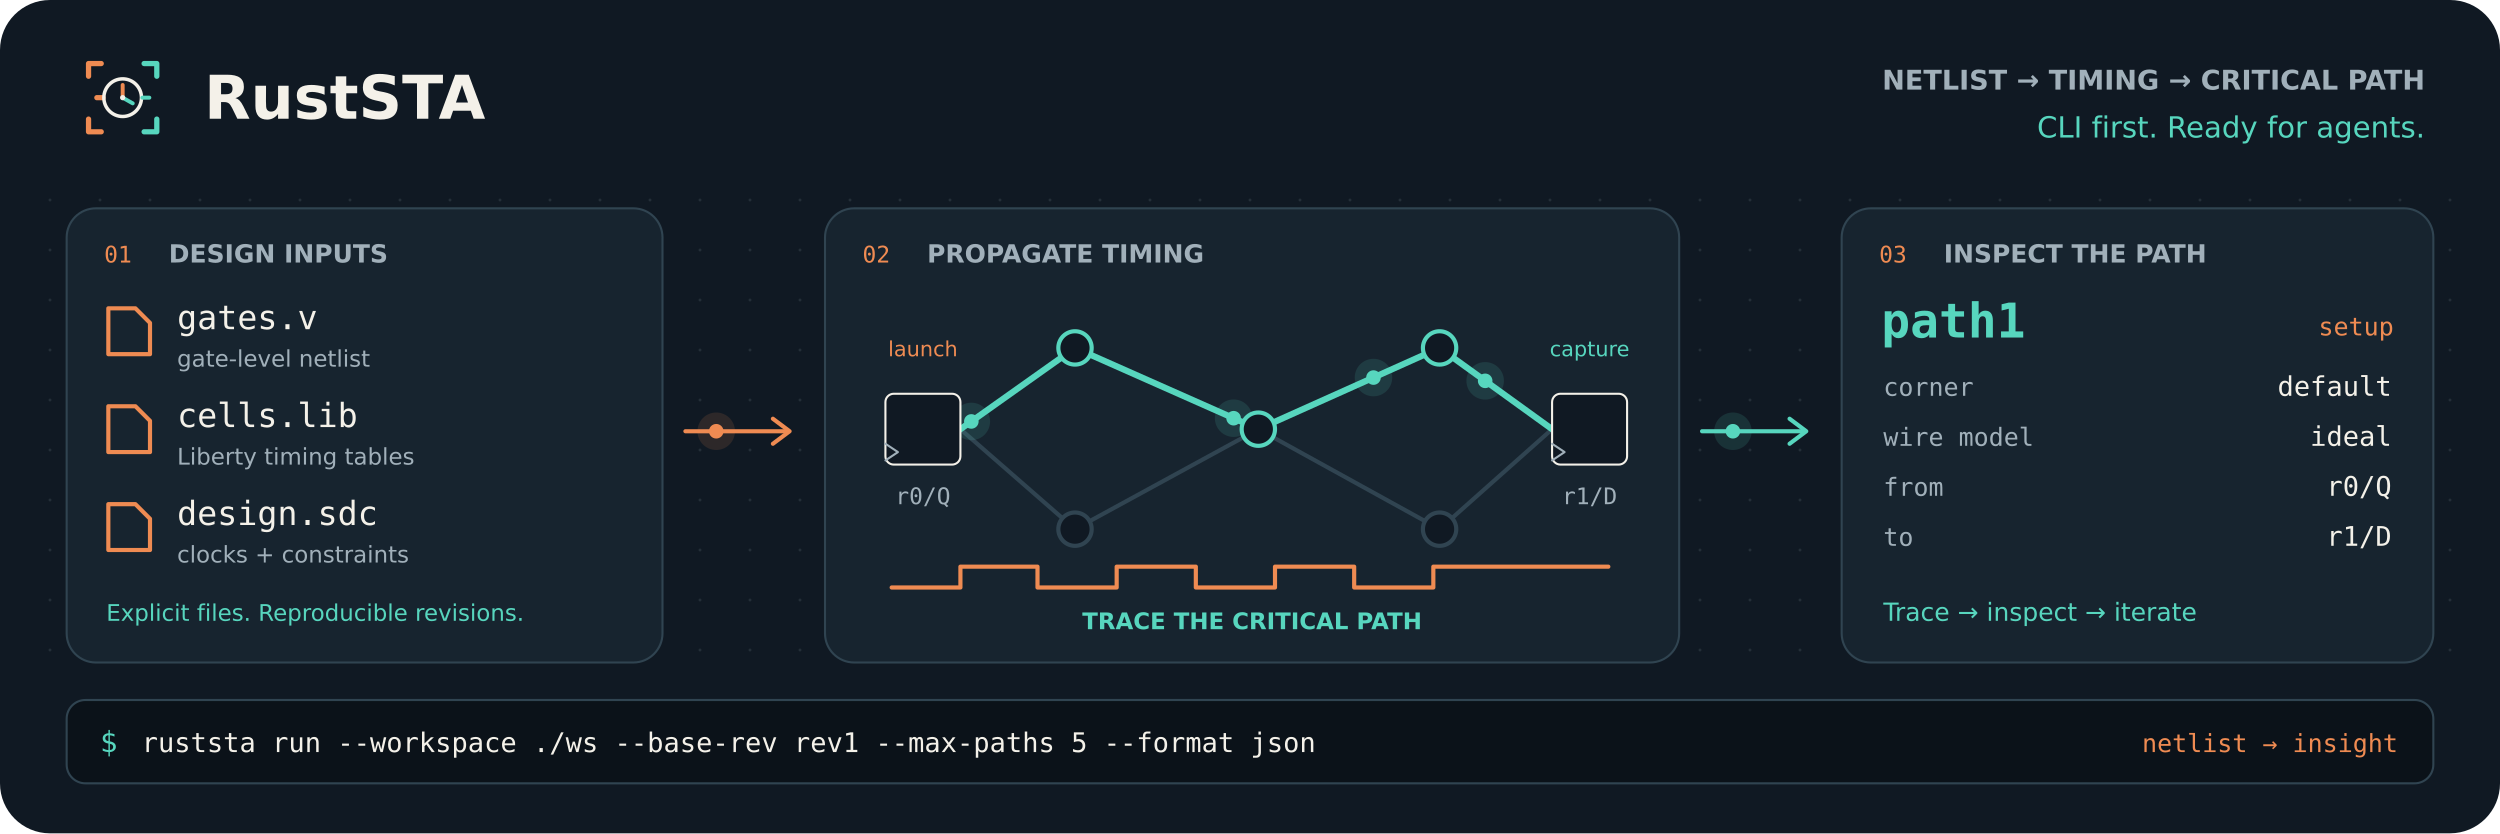
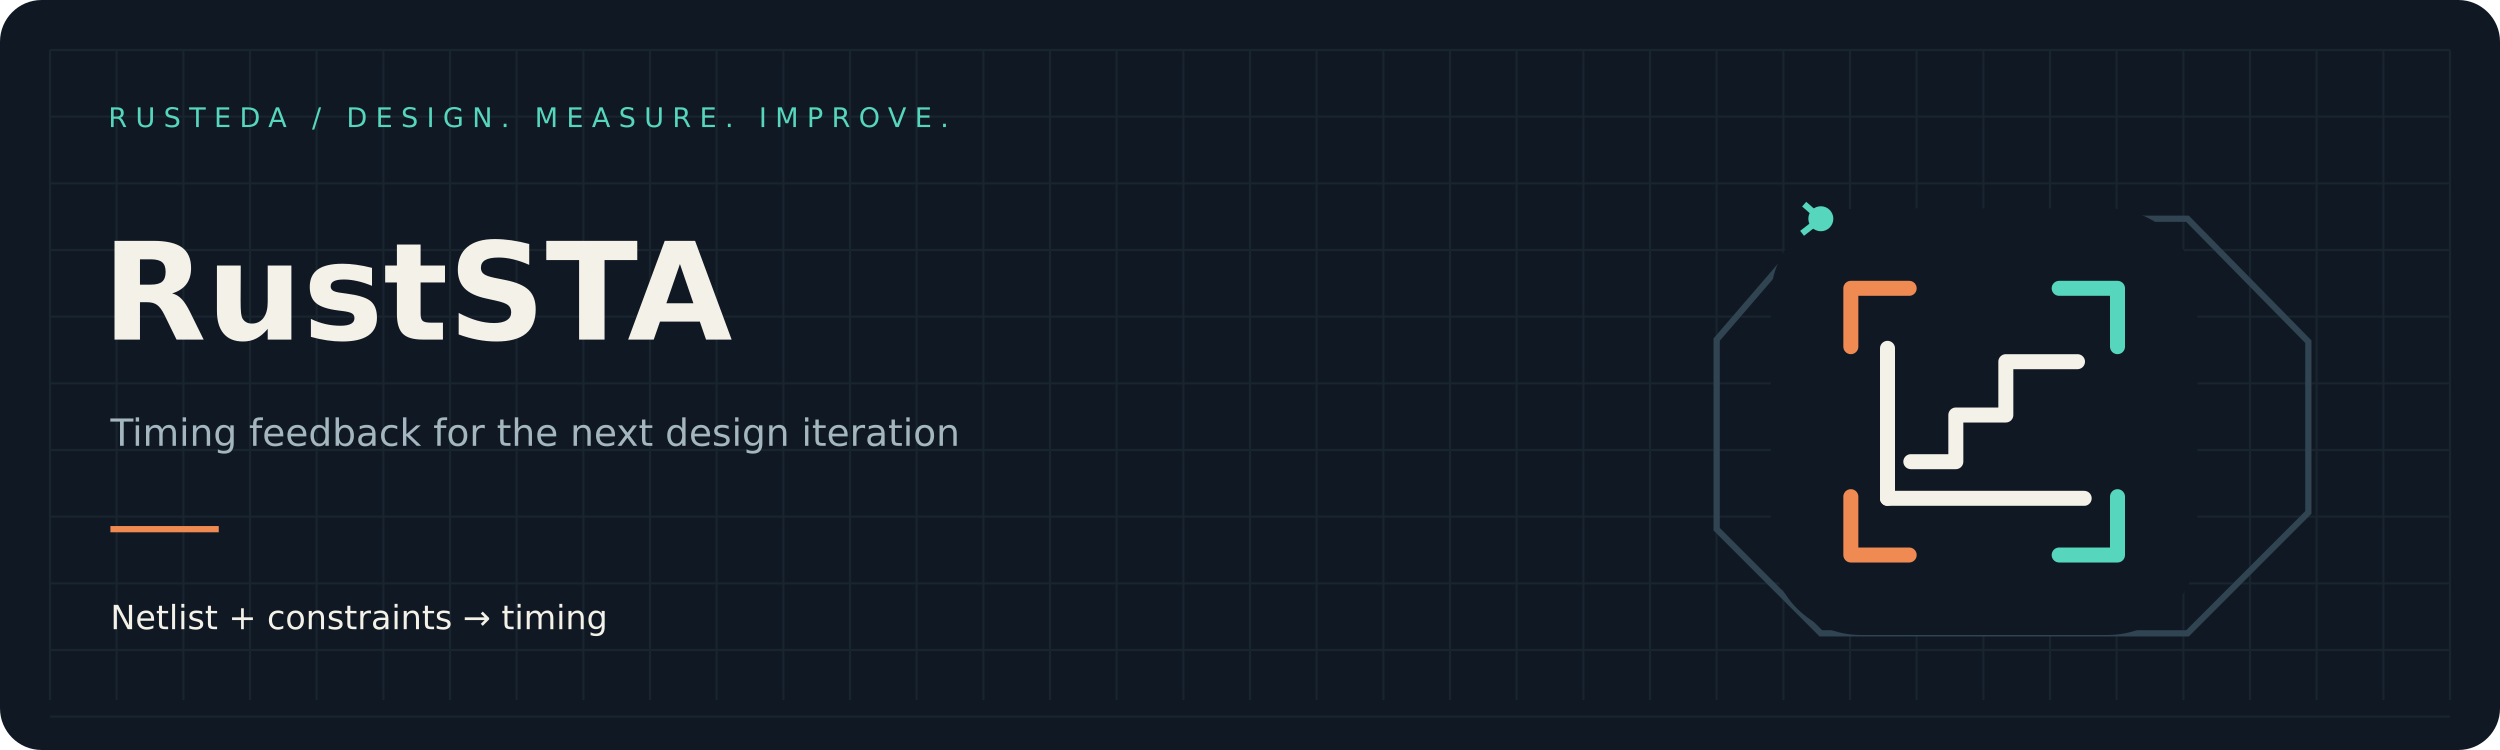
- <svg xmlns="http://www.w3.org/2000/svg" width="1200" height="400" viewBox="0 0 1200 400" role="img" aria-labelledby="title desc">
-   <rect width="1200" height="400" rx="24" fill="#101923" />
-   <circle cx="24" cy="96" r=".7" fill="#A1B0BA" opacity=".14" />
-   <circle cx="24" cy="120" r=".7" fill="#A1B0BA" opacity=".14" />
-   <circle cx="24" cy="144" r=".7" fill="#A1B0BA" opacity=".14" />
-   <circle cx="24" cy="168" r=".7" fill="#A1B0BA" opacity=".14" />
-   <circle cx="24" cy="192" r=".7" fill="#A1B0BA" opacity=".14" />
-   <circle cx="24" cy="216" r=".7" fill="#A1B0BA" opacity=".14" />
-   <circle cx="24" cy="240" r=".7" fill="#A1B0BA" opacity=".14" />
-   <circle cx="24" cy="264" r=".7" fill="#A1B0BA" opacity=".14" />
-   <circle cx="24" cy="288" r=".7" fill="#A1B0BA" opacity=".14" />
-   <circle cx="24" cy="312" r=".7" fill="#A1B0BA" opacity=".14" />
-   <circle cx="48" cy="96" r=".7" fill="#A1B0BA" opacity=".14" />
-   <circle cx="48" cy="120" r=".7" fill="#A1B0BA" opacity=".14" />
-   <circle cx="48" cy="144" r=".7" fill="#A1B0BA" opacity=".14" />
-   <circle cx="48" cy="168" r=".7" fill="#A1B0BA" opacity=".14" />
-   <circle cx="48" cy="192" r=".7" fill="#A1B0BA" opacity=".14" />
-   <circle cx="48" cy="216" r=".7" fill="#A1B0BA" opacity=".14" />
-   <circle cx="48" cy="240" r=".7" fill="#A1B0BA" opacity=".14" />
-   <circle cx="48" cy="264" r=".7" fill="#A1B0BA" opacity=".14" />
-   <circle cx="48" cy="288" r=".7" fill="#A1B0BA" opacity=".14" />
-   <circle cx="48" cy="312" r=".7" fill="#A1B0BA" opacity=".14" />
-   <circle cx="72" cy="96" r=".7" fill="#A1B0BA" opacity=".14" />
-   <circle cx="72" cy="120" r=".7" fill="#A1B0BA" opacity=".14" />
-   <circle cx="72" cy="144" r=".7" fill="#A1B0BA" opacity=".14" />
-   <circle cx="72" cy="168" r=".7" fill="#A1B0BA" opacity=".14" />
-   <circle cx="72" cy="192" r=".7" fill="#A1B0BA" opacity=".14" />
-   <circle cx="72" cy="216" r=".7" fill="#A1B0BA" opacity=".14" />
-   <circle cx="72" cy="240" r=".7" fill="#A1B0BA" opacity=".14" />
-   <circle cx="72" cy="264" r=".7" fill="#A1B0BA" opacity=".14" />
-   <circle cx="72" cy="288" r=".7" fill="#A1B0BA" opacity=".14" />
-   <circle cx="72" cy="312" r=".7" fill="#A1B0BA" opacity=".14" />
-   <circle cx="96" cy="96" r=".7" fill="#A1B0BA" opacity=".14" />
-   <circle cx="96" cy="120" r=".7" fill="#A1B0BA" opacity=".14" />
-   <circle cx="96" cy="144" r=".7" fill="#A1B0BA" opacity=".14" />
-   <circle cx="96" cy="168" r=".7" fill="#A1B0BA" opacity=".14" />
-   <circle cx="96" cy="192" r=".7" fill="#A1B0BA" opacity=".14" />
-   <circle cx="96" cy="216" r=".7" fill="#A1B0BA" opacity=".14" />
-   <circle cx="96" cy="240" r=".7" fill="#A1B0BA" opacity=".14" />
-   <circle cx="96" cy="264" r=".7" fill="#A1B0BA" opacity=".14" />
-   <circle cx="96" cy="288" r=".7" fill="#A1B0BA" opacity=".14" />
-   <circle cx="96" cy="312" r=".7" fill="#A1B0BA" opacity=".14" />
-   <circle cx="120" cy="96" r=".7" fill="#A1B0BA" opacity=".14" />
-   <circle cx="120" cy="120" r=".7" fill="#A1B0BA" opacity=".14" />
-   <circle cx="120" cy="144" r=".7" fill="#A1B0BA" opacity=".14" />
-   <circle cx="120" cy="168" r=".7" fill="#A1B0BA" opacity=".14" />
-   <circle cx="120" cy="192" r=".7" fill="#A1B0BA" opacity=".14" />
-   <circle cx="120" cy="216" r=".7" fill="#A1B0BA" opacity=".14" />
-   <circle cx="120" cy="240" r=".7" fill="#A1B0BA" opacity=".14" />
-   <circle cx="120" cy="264" r=".7" fill="#A1B0BA" opacity=".14" />
-   <circle cx="120" cy="288" r=".7" fill="#A1B0BA" opacity=".14" />
-   <circle cx="120" cy="312" r=".7" fill="#A1B0BA" opacity=".14" />
-   <circle cx="144" cy="96" r=".7" fill="#A1B0BA" opacity=".14" />
-   <circle cx="144" cy="120" r=".7" fill="#A1B0BA" opacity=".14" />
-   <circle cx="144" cy="144" r=".7" fill="#A1B0BA" opacity=".14" />
-   <circle cx="144" cy="168" r=".7" fill="#A1B0BA" opacity=".14" />
-   <circle cx="144" cy="192" r=".7" fill="#A1B0BA" opacity=".14" />
-   <circle cx="144" cy="216" r=".7" fill="#A1B0BA" opacity=".14" />
-   <circle cx="144" cy="240" r=".7" fill="#A1B0BA" opacity=".14" />
-   <circle cx="144" cy="264" r=".7" fill="#A1B0BA" opacity=".14" />
-   <circle cx="144" cy="288" r=".7" fill="#A1B0BA" opacity=".14" />
-   <circle cx="144" cy="312" r=".7" fill="#A1B0BA" opacity=".14" />
-   <circle cx="168" cy="96" r=".7" fill="#A1B0BA" opacity=".14" />
-   <circle cx="168" cy="120" r=".7" fill="#A1B0BA" opacity=".14" />
-   <circle cx="168" cy="144" r=".7" fill="#A1B0BA" opacity=".14" />
-   <circle cx="168" cy="168" r=".7" fill="#A1B0BA" opacity=".14" />
-   <circle cx="168" cy="192" r=".7" fill="#A1B0BA" opacity=".14" />
-   <circle cx="168" cy="216" r=".7" fill="#A1B0BA" opacity=".14" />
-   <circle cx="168" cy="240" r=".7" fill="#A1B0BA" opacity=".14" />
-   <circle cx="168" cy="264" r=".7" fill="#A1B0BA" opacity=".14" />
-   <circle cx="168" cy="288" r=".7" fill="#A1B0BA" opacity=".14" />
-   <circle cx="168" cy="312" r=".7" fill="#A1B0BA" opacity=".14" />
-   <circle cx="192" cy="96" r=".7" fill="#A1B0BA" opacity=".14" />
-   <circle cx="192" cy="120" r=".7" fill="#A1B0BA" opacity=".14" />
-   <circle cx="192" cy="144" r=".7" fill="#A1B0BA" opacity=".14" />
-   <circle cx="192" cy="168" r=".7" fill="#A1B0BA" opacity=".14" />
-   <circle cx="192" cy="192" r=".7" fill="#A1B0BA" opacity=".14" />
-   <circle cx="192" cy="216" r=".7" fill="#A1B0BA" opacity=".14" />
-   <circle cx="192" cy="240" r=".7" fill="#A1B0BA" opacity=".14" />
-   <circle cx="192" cy="264" r=".7" fill="#A1B0BA" opacity=".14" />
-   <circle cx="192" cy="288" r=".7" fill="#A1B0BA" opacity=".14" />
-   <circle cx="192" cy="312" r=".7" fill="#A1B0BA" opacity=".14" />
-   <circle cx="216" cy="96" r=".7" fill="#A1B0BA" opacity=".14" />
-   <circle cx="216" cy="120" r=".7" fill="#A1B0BA" opacity=".14" />
-   <circle cx="216" cy="144" r=".7" fill="#A1B0BA" opacity=".14" />
-   <circle cx="216" cy="168" r=".7" fill="#A1B0BA" opacity=".14" />
-   <circle cx="216" cy="192" r=".7" fill="#A1B0BA" opacity=".14" />
-   <circle cx="216" cy="216" r=".7" fill="#A1B0BA" opacity=".14" />
-   <circle cx="216" cy="240" r=".7" fill="#A1B0BA" opacity=".14" />
-   <circle cx="216" cy="264" r=".7" fill="#A1B0BA" opacity=".14" />
-   <circle cx="216" cy="288" r=".7" fill="#A1B0BA" opacity=".14" />
-   <circle cx="216" cy="312" r=".7" fill="#A1B0BA" opacity=".14" />
-   <circle cx="240" cy="96" r=".7" fill="#A1B0BA" opacity=".14" />
-   <circle cx="240" cy="120" r=".7" fill="#A1B0BA" opacity=".14" />
-   <circle cx="240" cy="144" r=".7" fill="#A1B0BA" opacity=".14" />
-   <circle cx="240" cy="168" r=".7" fill="#A1B0BA" opacity=".14" />
-   <circle cx="240" cy="192" r=".7" fill="#A1B0BA" opacity=".14" />
-   <circle cx="240" cy="216" r=".7" fill="#A1B0BA" opacity=".14" />
-   <circle cx="240" cy="240" r=".7" fill="#A1B0BA" opacity=".14" />
-   <circle cx="240" cy="264" r=".7" fill="#A1B0BA" opacity=".14" />
-   <circle cx="240" cy="288" r=".7" fill="#A1B0BA" opacity=".14" />
-   <circle cx="240" cy="312" r=".7" fill="#A1B0BA" opacity=".14" />
-   <circle cx="264" cy="96" r=".7" fill="#A1B0BA" opacity=".14" />
-   <circle cx="264" cy="120" r=".7" fill="#A1B0BA" opacity=".14" />
-   <circle cx="264" cy="144" r=".7" fill="#A1B0BA" opacity=".14" />
-   <circle cx="264" cy="168" r=".7" fill="#A1B0BA" opacity=".14" />
-   <circle cx="264" cy="192" r=".7" fill="#A1B0BA" opacity=".14" />
-   <circle cx="264" cy="216" r=".7" fill="#A1B0BA" opacity=".14" />
-   <circle cx="264" cy="240" r=".7" fill="#A1B0BA" opacity=".14" />
-   <circle cx="264" cy="264" r=".7" fill="#A1B0BA" opacity=".14" />
-   <circle cx="264" cy="288" r=".7" fill="#A1B0BA" opacity=".14" />
-   <circle cx="264" cy="312" r=".7" fill="#A1B0BA" opacity=".14" />
-   <circle cx="288" cy="96" r=".7" fill="#A1B0BA" opacity=".14" />
-   <circle cx="288" cy="120" r=".7" fill="#A1B0BA" opacity=".14" />
-   <circle cx="288" cy="144" r=".7" fill="#A1B0BA" opacity=".14" />
-   <circle cx="288" cy="168" r=".7" fill="#A1B0BA" opacity=".14" />
-   <circle cx="288" cy="192" r=".7" fill="#A1B0BA" opacity=".14" />
-   <circle cx="288" cy="216" r=".7" fill="#A1B0BA" opacity=".14" />
-   <circle cx="288" cy="240" r=".7" fill="#A1B0BA" opacity=".14" />
-   <circle cx="288" cy="264" r=".7" fill="#A1B0BA" opacity=".14" />
-   <circle cx="288" cy="288" r=".7" fill="#A1B0BA" opacity=".14" />
-   <circle cx="288" cy="312" r=".7" fill="#A1B0BA" opacity=".14" />
-   <circle cx="312" cy="96" r=".7" fill="#A1B0BA" opacity=".14" />
-   <circle cx="312" cy="120" r=".7" fill="#A1B0BA" opacity=".14" />
-   <circle cx="312" cy="144" r=".7" fill="#A1B0BA" opacity=".14" />
-   <circle cx="312" cy="168" r=".7" fill="#A1B0BA" opacity=".14" />
-   <circle cx="312" cy="192" r=".7" fill="#A1B0BA" opacity=".14" />
-   <circle cx="312" cy="216" r=".7" fill="#A1B0BA" opacity=".14" />
-   <circle cx="312" cy="240" r=".7" fill="#A1B0BA" opacity=".14" />
-   <circle cx="312" cy="264" r=".7" fill="#A1B0BA" opacity=".14" />
-   <circle cx="312" cy="288" r=".7" fill="#A1B0BA" opacity=".14" />
-   <circle cx="312" cy="312" r=".7" fill="#A1B0BA" opacity=".14" />
-   <circle cx="336" cy="96" r=".7" fill="#A1B0BA" opacity=".14" />
-   <circle cx="336" cy="120" r=".7" fill="#A1B0BA" opacity=".14" />
-   <circle cx="336" cy="144" r=".7" fill="#A1B0BA" opacity=".14" />
-   <circle cx="336" cy="168" r=".7" fill="#A1B0BA" opacity=".14" />
-   <circle cx="336" cy="192" r=".7" fill="#A1B0BA" opacity=".14" />
-   <circle cx="336" cy="216" r=".7" fill="#A1B0BA" opacity=".14" />
-   <circle cx="336" cy="240" r=".7" fill="#A1B0BA" opacity=".14" />
-   <circle cx="336" cy="264" r=".7" fill="#A1B0BA" opacity=".14" />
-   <circle cx="336" cy="288" r=".7" fill="#A1B0BA" opacity=".14" />
-   <circle cx="336" cy="312" r=".7" fill="#A1B0BA" opacity=".14" />
-   <circle cx="360" cy="96" r=".7" fill="#A1B0BA" opacity=".14" />
-   <circle cx="360" cy="120" r=".7" fill="#A1B0BA" opacity=".14" />
-   <circle cx="360" cy="144" r=".7" fill="#A1B0BA" opacity=".14" />
-   <circle cx="360" cy="168" r=".7" fill="#A1B0BA" opacity=".14" />
-   <circle cx="360" cy="192" r=".7" fill="#A1B0BA" opacity=".14" />
-   <circle cx="360" cy="216" r=".7" fill="#A1B0BA" opacity=".14" />
-   <circle cx="360" cy="240" r=".7" fill="#A1B0BA" opacity=".14" />
-   <circle cx="360" cy="264" r=".7" fill="#A1B0BA" opacity=".14" />
-   <circle cx="360" cy="288" r=".7" fill="#A1B0BA" opacity=".14" />
-   <circle cx="360" cy="312" r=".7" fill="#A1B0BA" opacity=".14" />
-   <circle cx="384" cy="96" r=".7" fill="#A1B0BA" opacity=".14" />
-   <circle cx="384" cy="120" r=".7" fill="#A1B0BA" opacity=".14" />
-   <circle cx="384" cy="144" r=".7" fill="#A1B0BA" opacity=".14" />
-   <circle cx="384" cy="168" r=".7" fill="#A1B0BA" opacity=".14" />
-   <circle cx="384" cy="192" r=".7" fill="#A1B0BA" opacity=".14" />
-   <circle cx="384" cy="216" r=".7" fill="#A1B0BA" opacity=".14" />
-   <circle cx="384" cy="240" r=".7" fill="#A1B0BA" opacity=".14" />
-   <circle cx="384" cy="264" r=".7" fill="#A1B0BA" opacity=".14" />
-   <circle cx="384" cy="288" r=".7" fill="#A1B0BA" opacity=".14" />
-   <circle cx="384" cy="312" r=".7" fill="#A1B0BA" opacity=".14" />
-   <circle cx="408" cy="96" r=".7" fill="#A1B0BA" opacity=".14" />
-   <circle cx="408" cy="120" r=".7" fill="#A1B0BA" opacity=".14" />
-   <circle cx="408" cy="144" r=".7" fill="#A1B0BA" opacity=".14" />
-   <circle cx="408" cy="168" r=".7" fill="#A1B0BA" opacity=".14" />
-   <circle cx="408" cy="192" r=".7" fill="#A1B0BA" opacity=".14" />
-   <circle cx="408" cy="216" r=".7" fill="#A1B0BA" opacity=".14" />
-   <circle cx="408" cy="240" r=".7" fill="#A1B0BA" opacity=".14" />
-   <circle cx="408" cy="264" r=".7" fill="#A1B0BA" opacity=".14" />
-   <circle cx="408" cy="288" r=".7" fill="#A1B0BA" opacity=".14" />
-   <circle cx="408" cy="312" r=".7" fill="#A1B0BA" opacity=".14" />
-   <circle cx="432" cy="96" r=".7" fill="#A1B0BA" opacity=".14" />
-   <circle cx="432" cy="120" r=".7" fill="#A1B0BA" opacity=".14" />
-   <circle cx="432" cy="144" r=".7" fill="#A1B0BA" opacity=".14" />
-   <circle cx="432" cy="168" r=".7" fill="#A1B0BA" opacity=".14" />
-   <circle cx="432" cy="192" r=".7" fill="#A1B0BA" opacity=".14" />
-   <circle cx="432" cy="216" r=".7" fill="#A1B0BA" opacity=".14" />
-   <circle cx="432" cy="240" r=".7" fill="#A1B0BA" opacity=".14" />
-   <circle cx="432" cy="264" r=".7" fill="#A1B0BA" opacity=".14" />
-   <circle cx="432" cy="288" r=".7" fill="#A1B0BA" opacity=".14" />
-   <circle cx="432" cy="312" r=".7" fill="#A1B0BA" opacity=".14" />
-   <circle cx="456" cy="96" r=".7" fill="#A1B0BA" opacity=".14" />
-   <circle cx="456" cy="120" r=".7" fill="#A1B0BA" opacity=".14" />
-   <circle cx="456" cy="144" r=".7" fill="#A1B0BA" opacity=".14" />
-   <circle cx="456" cy="168" r=".7" fill="#A1B0BA" opacity=".14" />
-   <circle cx="456" cy="192" r=".7" fill="#A1B0BA" opacity=".14" />
-   <circle cx="456" cy="216" r=".7" fill="#A1B0BA" opacity=".14" />
-   <circle cx="456" cy="240" r=".7" fill="#A1B0BA" opacity=".14" />
-   <circle cx="456" cy="264" r=".7" fill="#A1B0BA" opacity=".14" />
-   <circle cx="456" cy="288" r=".7" fill="#A1B0BA" opacity=".14" />
-   <circle cx="456" cy="312" r=".7" fill="#A1B0BA" opacity=".14" />
-   <circle cx="480" cy="96" r=".7" fill="#A1B0BA" opacity=".14" />
-   <circle cx="480" cy="120" r=".7" fill="#A1B0BA" opacity=".14" />
-   <circle cx="480" cy="144" r=".7" fill="#A1B0BA" opacity=".14" />
-   <circle cx="480" cy="168" r=".7" fill="#A1B0BA" opacity=".14" />
-   <circle cx="480" cy="192" r=".7" fill="#A1B0BA" opacity=".14" />
-   <circle cx="480" cy="216" r=".7" fill="#A1B0BA" opacity=".14" />
-   <circle cx="480" cy="240" r=".7" fill="#A1B0BA" opacity=".14" />
-   <circle cx="480" cy="264" r=".7" fill="#A1B0BA" opacity=".14" />
-   <circle cx="480" cy="288" r=".7" fill="#A1B0BA" opacity=".14" />
-   <circle cx="480" cy="312" r=".7" fill="#A1B0BA" opacity=".14" />
-   <circle cx="504" cy="96" r=".7" fill="#A1B0BA" opacity=".14" />
-   <circle cx="504" cy="120" r=".7" fill="#A1B0BA" opacity=".14" />
-   <circle cx="504" cy="144" r=".7" fill="#A1B0BA" opacity=".14" />
-   <circle cx="504" cy="168" r=".7" fill="#A1B0BA" opacity=".14" />
-   <circle cx="504" cy="192" r=".7" fill="#A1B0BA" opacity=".14" />
-   <circle cx="504" cy="216" r=".7" fill="#A1B0BA" opacity=".14" />
-   <circle cx="504" cy="240" r=".7" fill="#A1B0BA" opacity=".14" />
-   <circle cx="504" cy="264" r=".7" fill="#A1B0BA" opacity=".14" />
-   <circle cx="504" cy="288" r=".7" fill="#A1B0BA" opacity=".14" />
-   <circle cx="504" cy="312" r=".7" fill="#A1B0BA" opacity=".14" />
-   <circle cx="528" cy="96" r=".7" fill="#A1B0BA" opacity=".14" />
-   <circle cx="528" cy="120" r=".7" fill="#A1B0BA" opacity=".14" />
-   <circle cx="528" cy="144" r=".7" fill="#A1B0BA" opacity=".14" />
-   <circle cx="528" cy="168" r=".7" fill="#A1B0BA" opacity=".14" />
-   <circle cx="528" cy="192" r=".7" fill="#A1B0BA" opacity=".14" />
-   <circle cx="528" cy="216" r=".7" fill="#A1B0BA" opacity=".14" />
-   <circle cx="528" cy="240" r=".7" fill="#A1B0BA" opacity=".14" />
-   <circle cx="528" cy="264" r=".7" fill="#A1B0BA" opacity=".14" />
-   <circle cx="528" cy="288" r=".7" fill="#A1B0BA" opacity=".14" />
-   <circle cx="528" cy="312" r=".7" fill="#A1B0BA" opacity=".14" />
-   <circle cx="552" cy="96" r=".7" fill="#A1B0BA" opacity=".14" />
-   <circle cx="552" cy="120" r=".7" fill="#A1B0BA" opacity=".14" />
-   <circle cx="552" cy="144" r=".7" fill="#A1B0BA" opacity=".14" />
-   <circle cx="552" cy="168" r=".7" fill="#A1B0BA" opacity=".14" />
-   <circle cx="552" cy="192" r=".7" fill="#A1B0BA" opacity=".14" />
-   <circle cx="552" cy="216" r=".7" fill="#A1B0BA" opacity=".14" />
-   <circle cx="552" cy="240" r=".7" fill="#A1B0BA" opacity=".14" />
-   <circle cx="552" cy="264" r=".7" fill="#A1B0BA" opacity=".14" />
-   <circle cx="552" cy="288" r=".7" fill="#A1B0BA" opacity=".14" />
-   <circle cx="552" cy="312" r=".7" fill="#A1B0BA" opacity=".14" />
-   <circle cx="576" cy="96" r=".7" fill="#A1B0BA" opacity=".14" />
-   <circle cx="576" cy="120" r=".7" fill="#A1B0BA" opacity=".14" />
-   <circle cx="576" cy="144" r=".7" fill="#A1B0BA" opacity=".14" />
-   <circle cx="576" cy="168" r=".7" fill="#A1B0BA" opacity=".14" />
-   <circle cx="576" cy="192" r=".7" fill="#A1B0BA" opacity=".14" />
-   <circle cx="576" cy="216" r=".7" fill="#A1B0BA" opacity=".14" />
-   <circle cx="576" cy="240" r=".7" fill="#A1B0BA" opacity=".14" />
-   <circle cx="576" cy="264" r=".7" fill="#A1B0BA" opacity=".14" />
-   <circle cx="576" cy="288" r=".7" fill="#A1B0BA" opacity=".14" />
-   <circle cx="576" cy="312" r=".7" fill="#A1B0BA" opacity=".14" />
-   <circle cx="600" cy="96" r=".7" fill="#A1B0BA" opacity=".14" />
-   <circle cx="600" cy="120" r=".7" fill="#A1B0BA" opacity=".14" />
-   <circle cx="600" cy="144" r=".7" fill="#A1B0BA" opacity=".14" />
-   <circle cx="600" cy="168" r=".7" fill="#A1B0BA" opacity=".14" />
-   <circle cx="600" cy="192" r=".7" fill="#A1B0BA" opacity=".14" />
-   <circle cx="600" cy="216" r=".7" fill="#A1B0BA" opacity=".14" />
-   <circle cx="600" cy="240" r=".7" fill="#A1B0BA" opacity=".14" />
-   <circle cx="600" cy="264" r=".7" fill="#A1B0BA" opacity=".14" />
-   <circle cx="600" cy="288" r=".7" fill="#A1B0BA" opacity=".14" />
-   <circle cx="600" cy="312" r=".7" fill="#A1B0BA" opacity=".14" />
-   <circle cx="624" cy="96" r=".7" fill="#A1B0BA" opacity=".14" />
-   <circle cx="624" cy="120" r=".7" fill="#A1B0BA" opacity=".14" />
-   <circle cx="624" cy="144" r=".7" fill="#A1B0BA" opacity=".14" />
-   <circle cx="624" cy="168" r=".7" fill="#A1B0BA" opacity=".14" />
-   <circle cx="624" cy="192" r=".7" fill="#A1B0BA" opacity=".14" />
-   <circle cx="624" cy="216" r=".7" fill="#A1B0BA" opacity=".14" />
-   <circle cx="624" cy="240" r=".7" fill="#A1B0BA" opacity=".14" />
-   <circle cx="624" cy="264" r=".7" fill="#A1B0BA" opacity=".14" />
-   <circle cx="624" cy="288" r=".7" fill="#A1B0BA" opacity=".14" />
-   <circle cx="624" cy="312" r=".7" fill="#A1B0BA" opacity=".14" />
-   <circle cx="648" cy="96" r=".7" fill="#A1B0BA" opacity=".14" />
-   <circle cx="648" cy="120" r=".7" fill="#A1B0BA" opacity=".14" />
-   <circle cx="648" cy="144" r=".7" fill="#A1B0BA" opacity=".14" />
-   <circle cx="648" cy="168" r=".7" fill="#A1B0BA" opacity=".14" />
-   <circle cx="648" cy="192" r=".7" fill="#A1B0BA" opacity=".14" />
-   <circle cx="648" cy="216" r=".7" fill="#A1B0BA" opacity=".14" />
-   <circle cx="648" cy="240" r=".7" fill="#A1B0BA" opacity=".14" />
-   <circle cx="648" cy="264" r=".7" fill="#A1B0BA" opacity=".14" />
-   <circle cx="648" cy="288" r=".7" fill="#A1B0BA" opacity=".14" />
-   <circle cx="648" cy="312" r=".7" fill="#A1B0BA" opacity=".14" />
-   <circle cx="672" cy="96" r=".7" fill="#A1B0BA" opacity=".14" />
-   <circle cx="672" cy="120" r=".7" fill="#A1B0BA" opacity=".14" />
-   <circle cx="672" cy="144" r=".7" fill="#A1B0BA" opacity=".14" />
-   <circle cx="672" cy="168" r=".7" fill="#A1B0BA" opacity=".14" />
-   <circle cx="672" cy="192" r=".7" fill="#A1B0BA" opacity=".14" />
-   <circle cx="672" cy="216" r=".7" fill="#A1B0BA" opacity=".14" />
-   <circle cx="672" cy="240" r=".7" fill="#A1B0BA" opacity=".14" />
-   <circle cx="672" cy="264" r=".7" fill="#A1B0BA" opacity=".14" />
-   <circle cx="672" cy="288" r=".7" fill="#A1B0BA" opacity=".14" />
-   <circle cx="672" cy="312" r=".7" fill="#A1B0BA" opacity=".14" />
-   <circle cx="696" cy="96" r=".7" fill="#A1B0BA" opacity=".14" />
-   <circle cx="696" cy="120" r=".7" fill="#A1B0BA" opacity=".14" />
-   <circle cx="696" cy="144" r=".7" fill="#A1B0BA" opacity=".14" />
-   <circle cx="696" cy="168" r=".7" fill="#A1B0BA" opacity=".14" />
-   <circle cx="696" cy="192" r=".7" fill="#A1B0BA" opacity=".14" />
-   <circle cx="696" cy="216" r=".7" fill="#A1B0BA" opacity=".14" />
-   <circle cx="696" cy="240" r=".7" fill="#A1B0BA" opacity=".14" />
-   <circle cx="696" cy="264" r=".7" fill="#A1B0BA" opacity=".14" />
-   <circle cx="696" cy="288" r=".7" fill="#A1B0BA" opacity=".14" />
-   <circle cx="696" cy="312" r=".7" fill="#A1B0BA" opacity=".14" />
-   <circle cx="720" cy="96" r=".7" fill="#A1B0BA" opacity=".14" />
-   <circle cx="720" cy="120" r=".7" fill="#A1B0BA" opacity=".14" />
-   <circle cx="720" cy="144" r=".7" fill="#A1B0BA" opacity=".14" />
-   <circle cx="720" cy="168" r=".7" fill="#A1B0BA" opacity=".14" />
-   <circle cx="720" cy="192" r=".7" fill="#A1B0BA" opacity=".14" />
-   <circle cx="720" cy="216" r=".7" fill="#A1B0BA" opacity=".14" />
-   <circle cx="720" cy="240" r=".7" fill="#A1B0BA" opacity=".14" />
-   <circle cx="720" cy="264" r=".7" fill="#A1B0BA" opacity=".14" />
-   <circle cx="720" cy="288" r=".7" fill="#A1B0BA" opacity=".14" />
-   <circle cx="720" cy="312" r=".7" fill="#A1B0BA" opacity=".14" />
-   <circle cx="744" cy="96" r=".7" fill="#A1B0BA" opacity=".14" />
-   <circle cx="744" cy="120" r=".7" fill="#A1B0BA" opacity=".14" />
-   <circle cx="744" cy="144" r=".7" fill="#A1B0BA" opacity=".14" />
-   <circle cx="744" cy="168" r=".7" fill="#A1B0BA" opacity=".14" />
-   <circle cx="744" cy="192" r=".7" fill="#A1B0BA" opacity=".14" />
-   <circle cx="744" cy="216" r=".7" fill="#A1B0BA" opacity=".14" />
-   <circle cx="744" cy="240" r=".7" fill="#A1B0BA" opacity=".14" />
-   <circle cx="744" cy="264" r=".7" fill="#A1B0BA" opacity=".14" />
-   <circle cx="744" cy="288" r=".7" fill="#A1B0BA" opacity=".14" />
-   <circle cx="744" cy="312" r=".7" fill="#A1B0BA" opacity=".14" />
-   <circle cx="768" cy="96" r=".7" fill="#A1B0BA" opacity=".14" />
-   <circle cx="768" cy="120" r=".7" fill="#A1B0BA" opacity=".14" />
-   <circle cx="768" cy="144" r=".7" fill="#A1B0BA" opacity=".14" />
-   <circle cx="768" cy="168" r=".7" fill="#A1B0BA" opacity=".14" />
-   <circle cx="768" cy="192" r=".7" fill="#A1B0BA" opacity=".14" />
-   <circle cx="768" cy="216" r=".7" fill="#A1B0BA" opacity=".14" />
-   <circle cx="768" cy="240" r=".7" fill="#A1B0BA" opacity=".14" />
-   <circle cx="768" cy="264" r=".7" fill="#A1B0BA" opacity=".14" />
-   <circle cx="768" cy="288" r=".7" fill="#A1B0BA" opacity=".14" />
-   <circle cx="768" cy="312" r=".7" fill="#A1B0BA" opacity=".14" />
-   <circle cx="792" cy="96" r=".7" fill="#A1B0BA" opacity=".14" />
-   <circle cx="792" cy="120" r=".7" fill="#A1B0BA" opacity=".14" />
-   <circle cx="792" cy="144" r=".7" fill="#A1B0BA" opacity=".14" />
-   <circle cx="792" cy="168" r=".7" fill="#A1B0BA" opacity=".14" />
-   <circle cx="792" cy="192" r=".7" fill="#A1B0BA" opacity=".14" />
-   <circle cx="792" cy="216" r=".7" fill="#A1B0BA" opacity=".14" />
-   <circle cx="792" cy="240" r=".7" fill="#A1B0BA" opacity=".14" />
-   <circle cx="792" cy="264" r=".7" fill="#A1B0BA" opacity=".14" />
-   <circle cx="792" cy="288" r=".7" fill="#A1B0BA" opacity=".14" />
-   <circle cx="792" cy="312" r=".7" fill="#A1B0BA" opacity=".14" />
-   <circle cx="816" cy="96" r=".7" fill="#A1B0BA" opacity=".14" />
-   <circle cx="816" cy="120" r=".7" fill="#A1B0BA" opacity=".14" />
-   <circle cx="816" cy="144" r=".7" fill="#A1B0BA" opacity=".14" />
-   <circle cx="816" cy="168" r=".7" fill="#A1B0BA" opacity=".14" />
-   <circle cx="816" cy="192" r=".7" fill="#A1B0BA" opacity=".14" />
-   <circle cx="816" cy="216" r=".7" fill="#A1B0BA" opacity=".14" />
-   <circle cx="816" cy="240" r=".7" fill="#A1B0BA" opacity=".14" />
-   <circle cx="816" cy="264" r=".7" fill="#A1B0BA" opacity=".14" />
-   <circle cx="816" cy="288" r=".7" fill="#A1B0BA" opacity=".14" />
-   <circle cx="816" cy="312" r=".7" fill="#A1B0BA" opacity=".14" />
-   <circle cx="840" cy="96" r=".7" fill="#A1B0BA" opacity=".14" />
-   <circle cx="840" cy="120" r=".7" fill="#A1B0BA" opacity=".14" />
-   <circle cx="840" cy="144" r=".7" fill="#A1B0BA" opacity=".14" />
-   <circle cx="840" cy="168" r=".7" fill="#A1B0BA" opacity=".14" />
-   <circle cx="840" cy="192" r=".7" fill="#A1B0BA" opacity=".14" />
-   <circle cx="840" cy="216" r=".7" fill="#A1B0BA" opacity=".14" />
-   <circle cx="840" cy="240" r=".7" fill="#A1B0BA" opacity=".14" />
-   <circle cx="840" cy="264" r=".7" fill="#A1B0BA" opacity=".14" />
-   <circle cx="840" cy="288" r=".7" fill="#A1B0BA" opacity=".14" />
-   <circle cx="840" cy="312" r=".7" fill="#A1B0BA" opacity=".14" />
-   <circle cx="864" cy="96" r=".7" fill="#A1B0BA" opacity=".14" />
-   <circle cx="864" cy="120" r=".7" fill="#A1B0BA" opacity=".14" />
-   <circle cx="864" cy="144" r=".7" fill="#A1B0BA" opacity=".14" />
-   <circle cx="864" cy="168" r=".7" fill="#A1B0BA" opacity=".14" />
-   <circle cx="864" cy="192" r=".7" fill="#A1B0BA" opacity=".14" />
-   <circle cx="864" cy="216" r=".7" fill="#A1B0BA" opacity=".14" />
-   <circle cx="864" cy="240" r=".7" fill="#A1B0BA" opacity=".14" />
-   <circle cx="864" cy="264" r=".7" fill="#A1B0BA" opacity=".14" />
-   <circle cx="864" cy="288" r=".7" fill="#A1B0BA" opacity=".14" />
-   <circle cx="864" cy="312" r=".7" fill="#A1B0BA" opacity=".14" />
-   <circle cx="888" cy="96" r=".7" fill="#A1B0BA" opacity=".14" />
-   <circle cx="888" cy="120" r=".7" fill="#A1B0BA" opacity=".14" />
-   <circle cx="888" cy="144" r=".7" fill="#A1B0BA" opacity=".14" />
-   <circle cx="888" cy="168" r=".7" fill="#A1B0BA" opacity=".14" />
-   <circle cx="888" cy="192" r=".7" fill="#A1B0BA" opacity=".14" />
-   <circle cx="888" cy="216" r=".7" fill="#A1B0BA" opacity=".14" />
-   <circle cx="888" cy="240" r=".7" fill="#A1B0BA" opacity=".14" />
-   <circle cx="888" cy="264" r=".7" fill="#A1B0BA" opacity=".14" />
-   <circle cx="888" cy="288" r=".7" fill="#A1B0BA" opacity=".14" />
-   <circle cx="888" cy="312" r=".7" fill="#A1B0BA" opacity=".14" />
-   <circle cx="912" cy="96" r=".7" fill="#A1B0BA" opacity=".14" />
-   <circle cx="912" cy="120" r=".7" fill="#A1B0BA" opacity=".14" />
-   <circle cx="912" cy="144" r=".7" fill="#A1B0BA" opacity=".14" />
-   <circle cx="912" cy="168" r=".7" fill="#A1B0BA" opacity=".14" />
-   <circle cx="912" cy="192" r=".7" fill="#A1B0BA" opacity=".14" />
-   <circle cx="912" cy="216" r=".7" fill="#A1B0BA" opacity=".14" />
-   <circle cx="912" cy="240" r=".7" fill="#A1B0BA" opacity=".14" />
-   <circle cx="912" cy="264" r=".7" fill="#A1B0BA" opacity=".14" />
-   <circle cx="912" cy="288" r=".7" fill="#A1B0BA" opacity=".14" />
-   <circle cx="912" cy="312" r=".7" fill="#A1B0BA" opacity=".14" />
-   <circle cx="936" cy="96" r=".7" fill="#A1B0BA" opacity=".14" />
-   <circle cx="936" cy="120" r=".7" fill="#A1B0BA" opacity=".14" />
-   <circle cx="936" cy="144" r=".7" fill="#A1B0BA" opacity=".14" />
-   <circle cx="936" cy="168" r=".7" fill="#A1B0BA" opacity=".14" />
-   <circle cx="936" cy="192" r=".7" fill="#A1B0BA" opacity=".14" />
-   <circle cx="936" cy="216" r=".7" fill="#A1B0BA" opacity=".14" />
-   <circle cx="936" cy="240" r=".7" fill="#A1B0BA" opacity=".14" />
-   <circle cx="936" cy="264" r=".7" fill="#A1B0BA" opacity=".14" />
-   <circle cx="936" cy="288" r=".7" fill="#A1B0BA" opacity=".14" />
-   <circle cx="936" cy="312" r=".7" fill="#A1B0BA" opacity=".14" />
-   <circle cx="960" cy="96" r=".7" fill="#A1B0BA" opacity=".14" />
-   <circle cx="960" cy="120" r=".7" fill="#A1B0BA" opacity=".14" />
-   <circle cx="960" cy="144" r=".7" fill="#A1B0BA" opacity=".14" />
-   <circle cx="960" cy="168" r=".7" fill="#A1B0BA" opacity=".14" />
-   <circle cx="960" cy="192" r=".7" fill="#A1B0BA" opacity=".14" />
-   <circle cx="960" cy="216" r=".7" fill="#A1B0BA" opacity=".14" />
-   <circle cx="960" cy="240" r=".7" fill="#A1B0BA" opacity=".14" />
-   <circle cx="960" cy="264" r=".7" fill="#A1B0BA" opacity=".14" />
-   <circle cx="960" cy="288" r=".7" fill="#A1B0BA" opacity=".14" />
-   <circle cx="960" cy="312" r=".7" fill="#A1B0BA" opacity=".14" />
-   <circle cx="984" cy="96" r=".7" fill="#A1B0BA" opacity=".14" />
-   <circle cx="984" cy="120" r=".7" fill="#A1B0BA" opacity=".14" />
-   <circle cx="984" cy="144" r=".7" fill="#A1B0BA" opacity=".14" />
-   <circle cx="984" cy="168" r=".7" fill="#A1B0BA" opacity=".14" />
-   <circle cx="984" cy="192" r=".7" fill="#A1B0BA" opacity=".14" />
-   <circle cx="984" cy="216" r=".7" fill="#A1B0BA" opacity=".14" />
-   <circle cx="984" cy="240" r=".7" fill="#A1B0BA" opacity=".14" />
-   <circle cx="984" cy="264" r=".7" fill="#A1B0BA" opacity=".14" />
-   <circle cx="984" cy="288" r=".7" fill="#A1B0BA" opacity=".14" />
-   <circle cx="984" cy="312" r=".7" fill="#A1B0BA" opacity=".14" />
-   <circle cx="1008" cy="96" r=".7" fill="#A1B0BA" opacity=".14" />
-   <circle cx="1008" cy="120" r=".7" fill="#A1B0BA" opacity=".14" />
-   <circle cx="1008" cy="144" r=".7" fill="#A1B0BA" opacity=".14" />
-   <circle cx="1008" cy="168" r=".7" fill="#A1B0BA" opacity=".14" />
-   <circle cx="1008" cy="192" r=".7" fill="#A1B0BA" opacity=".14" />
-   <circle cx="1008" cy="216" r=".7" fill="#A1B0BA" opacity=".14" />
-   <circle cx="1008" cy="240" r=".7" fill="#A1B0BA" opacity=".14" />
-   <circle cx="1008" cy="264" r=".7" fill="#A1B0BA" opacity=".14" />
-   <circle cx="1008" cy="288" r=".7" fill="#A1B0BA" opacity=".14" />
-   <circle cx="1008" cy="312" r=".7" fill="#A1B0BA" opacity=".14" />
-   <circle cx="1032" cy="96" r=".7" fill="#A1B0BA" opacity=".14" />
-   <circle cx="1032" cy="120" r=".7" fill="#A1B0BA" opacity=".14" />
-   <circle cx="1032" cy="144" r=".7" fill="#A1B0BA" opacity=".14" />
-   <circle cx="1032" cy="168" r=".7" fill="#A1B0BA" opacity=".14" />
-   <circle cx="1032" cy="192" r=".7" fill="#A1B0BA" opacity=".14" />
-   <circle cx="1032" cy="216" r=".7" fill="#A1B0BA" opacity=".14" />
-   <circle cx="1032" cy="240" r=".7" fill="#A1B0BA" opacity=".14" />
-   <circle cx="1032" cy="264" r=".7" fill="#A1B0BA" opacity=".14" />
-   <circle cx="1032" cy="288" r=".7" fill="#A1B0BA" opacity=".14" />
-   <circle cx="1032" cy="312" r=".7" fill="#A1B0BA" opacity=".14" />
-   <circle cx="1056" cy="96" r=".7" fill="#A1B0BA" opacity=".14" />
-   <circle cx="1056" cy="120" r=".7" fill="#A1B0BA" opacity=".14" />
-   <circle cx="1056" cy="144" r=".7" fill="#A1B0BA" opacity=".14" />
-   <circle cx="1056" cy="168" r=".7" fill="#A1B0BA" opacity=".14" />
-   <circle cx="1056" cy="192" r=".7" fill="#A1B0BA" opacity=".14" />
-   <circle cx="1056" cy="216" r=".7" fill="#A1B0BA" opacity=".14" />
-   <circle cx="1056" cy="240" r=".7" fill="#A1B0BA" opacity=".14" />
-   <circle cx="1056" cy="264" r=".7" fill="#A1B0BA" opacity=".14" />
-   <circle cx="1056" cy="288" r=".7" fill="#A1B0BA" opacity=".14" />
-   <circle cx="1056" cy="312" r=".7" fill="#A1B0BA" opacity=".14" />
-   <circle cx="1080" cy="96" r=".7" fill="#A1B0BA" opacity=".14" />
-   <circle cx="1080" cy="120" r=".7" fill="#A1B0BA" opacity=".14" />
-   <circle cx="1080" cy="144" r=".7" fill="#A1B0BA" opacity=".14" />
-   <circle cx="1080" cy="168" r=".7" fill="#A1B0BA" opacity=".14" />
-   <circle cx="1080" cy="192" r=".7" fill="#A1B0BA" opacity=".14" />
-   <circle cx="1080" cy="216" r=".7" fill="#A1B0BA" opacity=".14" />
-   <circle cx="1080" cy="240" r=".7" fill="#A1B0BA" opacity=".14" />
-   <circle cx="1080" cy="264" r=".7" fill="#A1B0BA" opacity=".14" />
-   <circle cx="1080" cy="288" r=".7" fill="#A1B0BA" opacity=".14" />
-   <circle cx="1080" cy="312" r=".7" fill="#A1B0BA" opacity=".14" />
-   <circle cx="1104" cy="96" r=".7" fill="#A1B0BA" opacity=".14" />
-   <circle cx="1104" cy="120" r=".7" fill="#A1B0BA" opacity=".14" />
-   <circle cx="1104" cy="144" r=".7" fill="#A1B0BA" opacity=".14" />
-   <circle cx="1104" cy="168" r=".7" fill="#A1B0BA" opacity=".14" />
-   <circle cx="1104" cy="192" r=".7" fill="#A1B0BA" opacity=".14" />
-   <circle cx="1104" cy="216" r=".7" fill="#A1B0BA" opacity=".14" />
-   <circle cx="1104" cy="240" r=".7" fill="#A1B0BA" opacity=".14" />
-   <circle cx="1104" cy="264" r=".7" fill="#A1B0BA" opacity=".14" />
-   <circle cx="1104" cy="288" r=".7" fill="#A1B0BA" opacity=".14" />
-   <circle cx="1104" cy="312" r=".7" fill="#A1B0BA" opacity=".14" />
-   <circle cx="1128" cy="96" r=".7" fill="#A1B0BA" opacity=".14" />
-   <circle cx="1128" cy="120" r=".7" fill="#A1B0BA" opacity=".14" />
-   <circle cx="1128" cy="144" r=".7" fill="#A1B0BA" opacity=".14" />
-   <circle cx="1128" cy="168" r=".7" fill="#A1B0BA" opacity=".14" />
-   <circle cx="1128" cy="192" r=".7" fill="#A1B0BA" opacity=".14" />
-   <circle cx="1128" cy="216" r=".7" fill="#A1B0BA" opacity=".14" />
-   <circle cx="1128" cy="240" r=".7" fill="#A1B0BA" opacity=".14" />
-   <circle cx="1128" cy="264" r=".7" fill="#A1B0BA" opacity=".14" />
-   <circle cx="1128" cy="288" r=".7" fill="#A1B0BA" opacity=".14" />
-   <circle cx="1128" cy="312" r=".7" fill="#A1B0BA" opacity=".14" />
-   <circle cx="1152" cy="96" r=".7" fill="#A1B0BA" opacity=".14" />
-   <circle cx="1152" cy="120" r=".7" fill="#A1B0BA" opacity=".14" />
-   <circle cx="1152" cy="144" r=".7" fill="#A1B0BA" opacity=".14" />
-   <circle cx="1152" cy="168" r=".7" fill="#A1B0BA" opacity=".14" />
-   <circle cx="1152" cy="192" r=".7" fill="#A1B0BA" opacity=".14" />
-   <circle cx="1152" cy="216" r=".7" fill="#A1B0BA" opacity=".14" />
-   <circle cx="1152" cy="240" r=".7" fill="#A1B0BA" opacity=".14" />
-   <circle cx="1152" cy="264" r=".7" fill="#A1B0BA" opacity=".14" />
-   <circle cx="1152" cy="288" r=".7" fill="#A1B0BA" opacity=".14" />
-   <circle cx="1152" cy="312" r=".7" fill="#A1B0BA" opacity=".14" />
-   <circle cx="1176" cy="96" r=".7" fill="#A1B0BA" opacity=".14" />
-   <circle cx="1176" cy="120" r=".7" fill="#A1B0BA" opacity=".14" />
-   <circle cx="1176" cy="144" r=".7" fill="#A1B0BA" opacity=".14" />
-   <circle cx="1176" cy="168" r=".7" fill="#A1B0BA" opacity=".14" />
-   <circle cx="1176" cy="192" r=".7" fill="#A1B0BA" opacity=".14" />
-   <circle cx="1176" cy="216" r=".7" fill="#A1B0BA" opacity=".14" />
-   <circle cx="1176" cy="240" r=".7" fill="#A1B0BA" opacity=".14" />
-   <circle cx="1176" cy="264" r=".7" fill="#A1B0BA" opacity=".14" />
-   <circle cx="1176" cy="288" r=".7" fill="#A1B0BA" opacity=".14" />
-   <circle cx="1176" cy="312" r=".7" fill="#A1B0BA" opacity=".14" />
-   <g transform="translate(32 20) scale(.21)">
+ <svg xmlns="http://www.w3.org/2000/svg" width="1200" height="360" viewBox="0 0 1200 360" role="img" aria-labelledby="title desc">
+   <rect width="1200" height="360" rx="20" fill="#101923" />
+   <g stroke="#304451" opacity=".25">
+     <path d="M24 24V336" />
+     <path d="M56 24V336" />
+     <path d="M88 24V336" />
+     <path d="M120 24V336" />
+     <path d="M152 24V336" />
+     <path d="M184 24V336" />
+     <path d="M216 24V336" />
+     <path d="M248 24V336" />
+     <path d="M280 24V336" />
+     <path d="M312 24V336" />
+     <path d="M344 24V336" />
+     <path d="M376 24V336" />
+     <path d="M408 24V336" />
+     <path d="M440 24V336" />
+     <path d="M472 24V336" />
+     <path d="M504 24V336" />
+     <path d="M536 24V336" />
+     <path d="M568 24V336" />
+     <path d="M600 24V336" />
+     <path d="M632 24V336" />
+     <path d="M664 24V336" />
+     <path d="M696 24V336" />
+     <path d="M728 24V336" />
+     <path d="M760 24V336" />
+     <path d="M792 24V336" />
+     <path d="M824 24V336" />
+     <path d="M856 24V336" />
+     <path d="M888 24V336" />
+     <path d="M920 24V336" />
+     <path d="M952 24V336" />
+     <path d="M984 24V336" />
+     <path d="M1016 24V336" />
+     <path d="M1048 24V336" />
+     <path d="M1080 24V336" />
+     <path d="M1112 24V336" />
+     <path d="M1144 24V336" />
+     <path d="M1176 24V336" />
+     <path d="M24 24H1176" />
+     <path d="M24 56H1176" />
+     <path d="M24 88H1176" />
+     <path d="M24 120H1176" />
+     <path d="M24 152H1176" />
+     <path d="M24 184H1176" />
+     <path d="M24 216H1176" />
+     <path d="M24 248H1176" />
+     <path d="M24 280H1176" />
+     <path d="M24 312H1176" />
+     <path d="M24 344H1176" />
+   </g>
+   <text x="52" y="61" fill="#57D6BE" font-family="DejaVu Sans,sans-serif" font-size="13" letter-spacing="4">RUSTEDA / DESIGN. MEASURE. IMPROVE.</text>
+   <text x="49" y="163" fill="#F4F1E9" font-family="DejaVu Sans,sans-serif" font-size="65" font-weight="700">RustSTA</text>
+   <text x="53" y="214" fill="#A4B6BF" font-family="DejaVu Sans,sans-serif" font-size="18">Timing feedback for the next design iteration</text>
+   <path d="M53 254H105" stroke="#EF8B52" stroke-width="3" />
+   <text x="53" y="302" fill="#F4F1E9" font-family="DejaVu Sans,sans-serif" font-size="16">Netlist + constraints → timing</text>
+   <polyline points="874,105 1050,105 1108,164 1108,246 1050,304 874,304 824,254 824,163 874,105" fill="none" stroke="#304451" stroke-width="3" />
+   <g transform="translate(850 100) scale(.8)">
    <rect width="256" height="256" rx="54" fill="#101923" />
-     <g fill="none" stroke-width="12" stroke-linecap="round" stroke-linejoin="round">
-       <path d="M79 50H50V79M50 177V206H79" stroke="#EF8B52" />
-       <path d="M177 50H206V79M206 177V206H177" stroke="#57D6BE" />
-       <path d="M69 128H83" stroke="#EF8B52" />
-       <circle cx="128" cy="128" r="43" stroke="#F4F1E9" stroke-width="8" />
-       <path d="M128 128V99" stroke="#EF8B52" stroke-width="9" />
-       <path d="M128 128L151 141M173 128H189" stroke="#57D6BE" stroke-width="9" />
+     <g fill="none" stroke-width="9" stroke-linecap="round" stroke-linejoin="round">
+       <path d="M83 48H48V83M48 173V208H83" stroke="#EF8B52" />
+       <path d="M173 48H208V83M208 173V208H173" stroke="#57D6BE" />
+       <g stroke="#F4F1E9">
+         <polyline points="70,174 70,84" />
+         <polyline points="70,174 188,174" />
+         <polyline points="84,152 111,152 111,124 141,124 141,92 184,92" />
+       </g>
    </g>
-     <circle cx="128" cy="128" r="6" fill="#F4F1E9" />
  </g>
-   <text x="98" y="57" fill="#F4F1E9" font-family="DejaVu Sans,sans-serif" font-size="29" font-weight="700" text-anchor="start">RustSTA</text>
-   <text x="1164" y="43" fill="#A1B0BA" font-family="DejaVu Sans,sans-serif" font-size="13" font-weight="700" text-anchor="end">NETLIST  →  TIMING  →  CRITICAL PATH</text>
-   <text x="1164" y="66" fill="#57D6BE" font-family="DejaVu Sans,sans-serif" font-size="14" font-weight="400" text-anchor="end">CLI first. Ready for agents.</text>
-   <rect x="32" y="100" width="286" height="218" rx="14" fill="#17242F" stroke="#304451" />
-   <text x="50" y="126" fill="#EF8B52" font-family="DejaVu Sans Mono,monospace" font-size="11" font-weight="400" text-anchor="start">01</text>
-   <text x="81" y="126" fill="#A1B0BA" font-family="DejaVu Sans,sans-serif" font-size="12" font-weight="700" text-anchor="start">DESIGN INPUTS</text>
-   <rect x="396" y="100" width="410" height="218" rx="14" fill="#17242F" stroke="#304451" />
-   <text x="414" y="126" fill="#EF8B52" font-family="DejaVu Sans Mono,monospace" font-size="11" font-weight="400" text-anchor="start">02</text>
-   <text x="445" y="126" fill="#A1B0BA" font-family="DejaVu Sans,sans-serif" font-size="12" font-weight="700" text-anchor="start">PROPAGATE TIMING</text>
-   <rect x="884" y="100" width="284" height="218" rx="14" fill="#17242F" stroke="#304451" />
-   <text x="902" y="126" fill="#EF8B52" font-family="DejaVu Sans Mono,monospace" font-size="11" font-weight="400" text-anchor="start">03</text>
-   <text x="933" y="126" fill="#A1B0BA" font-family="DejaVu Sans,sans-serif" font-size="12" font-weight="700" text-anchor="start">INSPECT THE PATH</text>
-   <path d="M52 148H65L72 155V170H52Z" fill="none" stroke="#EF8B52" stroke-width="2" stroke-linecap="round" stroke-linejoin="round" />
-   <text x="85" y="158" fill="#F4F1E9" font-family="DejaVu Sans Mono,monospace" font-size="16" font-weight="400" text-anchor="start">gates.v</text>
-   <text x="85" y="176" fill="#A1B0BA" font-family="DejaVu Sans,sans-serif" font-size="11" font-weight="400" text-anchor="start">gate-level netlist</text>
-   <path d="M52 195H65L72 202V217H52Z" fill="none" stroke="#EF8B52" stroke-width="2" stroke-linecap="round" stroke-linejoin="round" />
-   <text x="85" y="205" fill="#F4F1E9" font-family="DejaVu Sans Mono,monospace" font-size="16" font-weight="400" text-anchor="start">cells.lib</text>
-   <text x="85" y="223" fill="#A1B0BA" font-family="DejaVu Sans,sans-serif" font-size="11" font-weight="400" text-anchor="start">Liberty timing tables</text>
-   <path d="M52 242H65L72 249V264H52Z" fill="none" stroke="#EF8B52" stroke-width="2" stroke-linecap="round" stroke-linejoin="round" />
-   <text x="85" y="252" fill="#F4F1E9" font-family="DejaVu Sans Mono,monospace" font-size="16" font-weight="400" text-anchor="start">design.sdc</text>
-   <text x="85" y="270" fill="#A1B0BA" font-family="DejaVu Sans,sans-serif" font-size="11" font-weight="400" text-anchor="start">clocks + constraints</text>
-   <text x="51" y="298" fill="#57D6BE" font-family="DejaVu Sans,sans-serif" font-size="11" font-weight="400" text-anchor="start">Explicit files. Reproducible revisions.</text>
-   <path d="M329 207H377" fill="none" stroke="#EF8B52" stroke-width="2" stroke-linecap="round" stroke-linejoin="round" />
-   <path d="M371 201L379 207L371 213" fill="none" stroke="#EF8B52" stroke-width="2" stroke-linecap="round" stroke-linejoin="round" />
-   <circle cx="343.79" cy="207.00" r="9" fill="#EF8B52" opacity=".13" />
-   <circle cx="343.79" cy="207.00" r="3.5" fill="#EF8B52" />
-   <path d="M817 207H865" fill="none" stroke="#57D6BE" stroke-width="2" stroke-linecap="round" stroke-linejoin="round" />
-   <path d="M859 201L867 207L859 213" fill="none" stroke="#57D6BE" stroke-width="2" stroke-linecap="round" stroke-linejoin="round" />
-   <circle cx="831.79" cy="207.00" r="9" fill="#57D6BE" opacity=".13" />
-   <circle cx="831.79" cy="207.00" r="3.5" fill="#57D6BE" />
-   <path d="M461 206L516 254" fill="none" stroke="#304451" stroke-width="2" stroke-linecap="round" stroke-linejoin="round" />
-   <path d="M516 254L604 206" fill="none" stroke="#304451" stroke-width="2" stroke-linecap="round" stroke-linejoin="round" />
-   <path d="M604 206L691 254" fill="none" stroke="#304451" stroke-width="2" stroke-linecap="round" stroke-linejoin="round" />
-   <path d="M691 254L745 206" fill="none" stroke="#304451" stroke-width="2" stroke-linecap="round" stroke-linejoin="round" />
-   <path d="M461 206L516 167" fill="none" stroke="#57D6BE" stroke-width="3" stroke-linecap="round" stroke-linejoin="round" />
-   <circle cx="466.24" cy="202.29" r="9" fill="#57D6BE" opacity=".13" />
-   <circle cx="466.24" cy="202.29" r="3.5" fill="#57D6BE" />
-   <path d="M516 167L604 206" fill="none" stroke="#57D6BE" stroke-width="3" stroke-linecap="round" stroke-linejoin="round" />
-   <circle cx="592.14" cy="200.74" r="9" fill="#57D6BE" opacity=".13" />
-   <circle cx="592.14" cy="200.74" r="3.5" fill="#57D6BE" />
-   <path d="M604 206L691 167" fill="none" stroke="#57D6BE" stroke-width="3" stroke-linecap="round" stroke-linejoin="round" />
-   <circle cx="659.27" cy="181.23" r="9" fill="#57D6BE" opacity=".13" />
-   <circle cx="659.27" cy="181.23" r="3.5" fill="#57D6BE" />
-   <path d="M691 167L745 206" fill="none" stroke="#57D6BE" stroke-width="3" stroke-linecap="round" stroke-linejoin="round" />
-   <circle cx="712.88" cy="182.80" r="9" fill="#57D6BE" opacity=".13" />
-   <circle cx="712.88" cy="182.80" r="3.5" fill="#57D6BE" />
-   <circle cx="516" cy="167" r="8" fill="#101923" stroke="#57D6BE" stroke-width="2" />
-   <circle cx="516" cy="254" r="8" fill="#101923" stroke="#304451" stroke-width="2" />
-   <circle cx="604" cy="206" r="8" fill="#101923" stroke="#57D6BE" stroke-width="2" />
-   <circle cx="691" cy="167" r="8" fill="#101923" stroke="#57D6BE" stroke-width="2" />
-   <circle cx="691" cy="254" r="8" fill="#101923" stroke="#304451" stroke-width="2" />
-   <rect x="425" y="189" width="36" height="34" rx="4" fill="#101923" stroke="#F4F1E9" />
-   <path d="M425 213L431 217L425 221" fill="none" stroke="#A1B0BA" stroke-width="1" stroke-linecap="round" stroke-linejoin="round" />
-   <text x="443" y="242" fill="#A1B0BA" font-family="DejaVu Sans Mono,monospace" font-size="11" font-weight="400" text-anchor="middle">r0/Q</text>
-   <rect x="745" y="189" width="36" height="34" rx="4" fill="#101923" stroke="#F4F1E9" />
-   <path d="M745 213L751 217L745 221" fill="none" stroke="#A1B0BA" stroke-width="1" stroke-linecap="round" stroke-linejoin="round" />
-   <text x="763" y="242" fill="#A1B0BA" font-family="DejaVu Sans Mono,monospace" font-size="11" font-weight="400" text-anchor="middle">r1/D</text>
-   <text x="443" y="171" fill="#EF8B52" font-family="DejaVu Sans,sans-serif" font-size="10" font-weight="400" text-anchor="middle">launch</text>
-   <text x="763" y="171" fill="#57D6BE" font-family="DejaVu Sans,sans-serif" font-size="10" font-weight="400" text-anchor="middle">capture</text>
-   <path d="M428 282H461V272H498V282H536V272H574V282H612V272H650V282H688V272H772" fill="none" stroke="#EF8B52" stroke-width="2" stroke-linecap="round" stroke-linejoin="round" />
-   <text x="601" y="302" fill="#57D6BE" font-family="DejaVu Sans,sans-serif" font-size="11" font-weight="700" text-anchor="middle">TRACE THE CRITICAL PATH</text>
-   <text x="903" y="162" fill="#57D6BE" font-family="DejaVu Sans Mono,monospace" font-size="23" font-weight="700" text-anchor="start">path1</text>
-   <text x="1149" y="161" fill="#EF8B52" font-family="DejaVu Sans Mono,monospace" font-size="12" font-weight="400" text-anchor="end">setup</text>
-   <text x="904" y="190" fill="#A1B0BA" font-family="DejaVu Sans Mono,monospace" font-size="12" font-weight="400" text-anchor="start">corner</text>
-   <text x="1148" y="190" fill="#F4F1E9" font-family="DejaVu Sans Mono,monospace" font-size="13" font-weight="400" text-anchor="end">default</text>
-   <text x="904" y="214" fill="#A1B0BA" font-family="DejaVu Sans Mono,monospace" font-size="12" font-weight="400" text-anchor="start">wire model</text>
-   <text x="1148" y="214" fill="#F4F1E9" font-family="DejaVu Sans Mono,monospace" font-size="13" font-weight="400" text-anchor="end">ideal</text>
-   <text x="904" y="238" fill="#A1B0BA" font-family="DejaVu Sans Mono,monospace" font-size="12" font-weight="400" text-anchor="start">from</text>
-   <text x="1148" y="238" fill="#F4F1E9" font-family="DejaVu Sans Mono,monospace" font-size="13" font-weight="400" text-anchor="end">r0/Q</text>
-   <text x="904" y="262" fill="#A1B0BA" font-family="DejaVu Sans Mono,monospace" font-size="12" font-weight="400" text-anchor="start">to</text>
-   <text x="1148" y="262" fill="#F4F1E9" font-family="DejaVu Sans Mono,monospace" font-size="13" font-weight="400" text-anchor="end">r1/D</text>
-   <text x="904" y="298" fill="#57D6BE" font-family="DejaVu Sans,sans-serif" font-size="12" font-weight="400" text-anchor="start">Trace → inspect → iterate</text>
-   <rect x="32" y="336" width="1136" height="40" rx="9" fill="#0B1219" stroke="#304451" />
-   <text x="48" y="361" fill="#57D6BE" font-family="DejaVu Sans Mono,monospace" font-size="14" font-weight="400" text-anchor="start">$</text>
-   <text x="68" y="361" fill="#F4F1E9" font-family="DejaVu Sans Mono,monospace" font-size="13" font-weight="400" text-anchor="start">ruststa run --workspace ./ws --base-rev rev1 --max-paths 5 --format json</text>
-   <text x="1151" y="361" fill="#EF8B52" font-family="DejaVu Sans Mono,monospace" font-size="12" font-weight="400" text-anchor="end">netlist → insight</text>
+   <circle cx="874" cy="105" r="6" fill="#57D6BE" />
+   <path d="M866 98L874 105L865 112" fill="none" stroke="#57D6BE" stroke-width="3" />
</svg>
